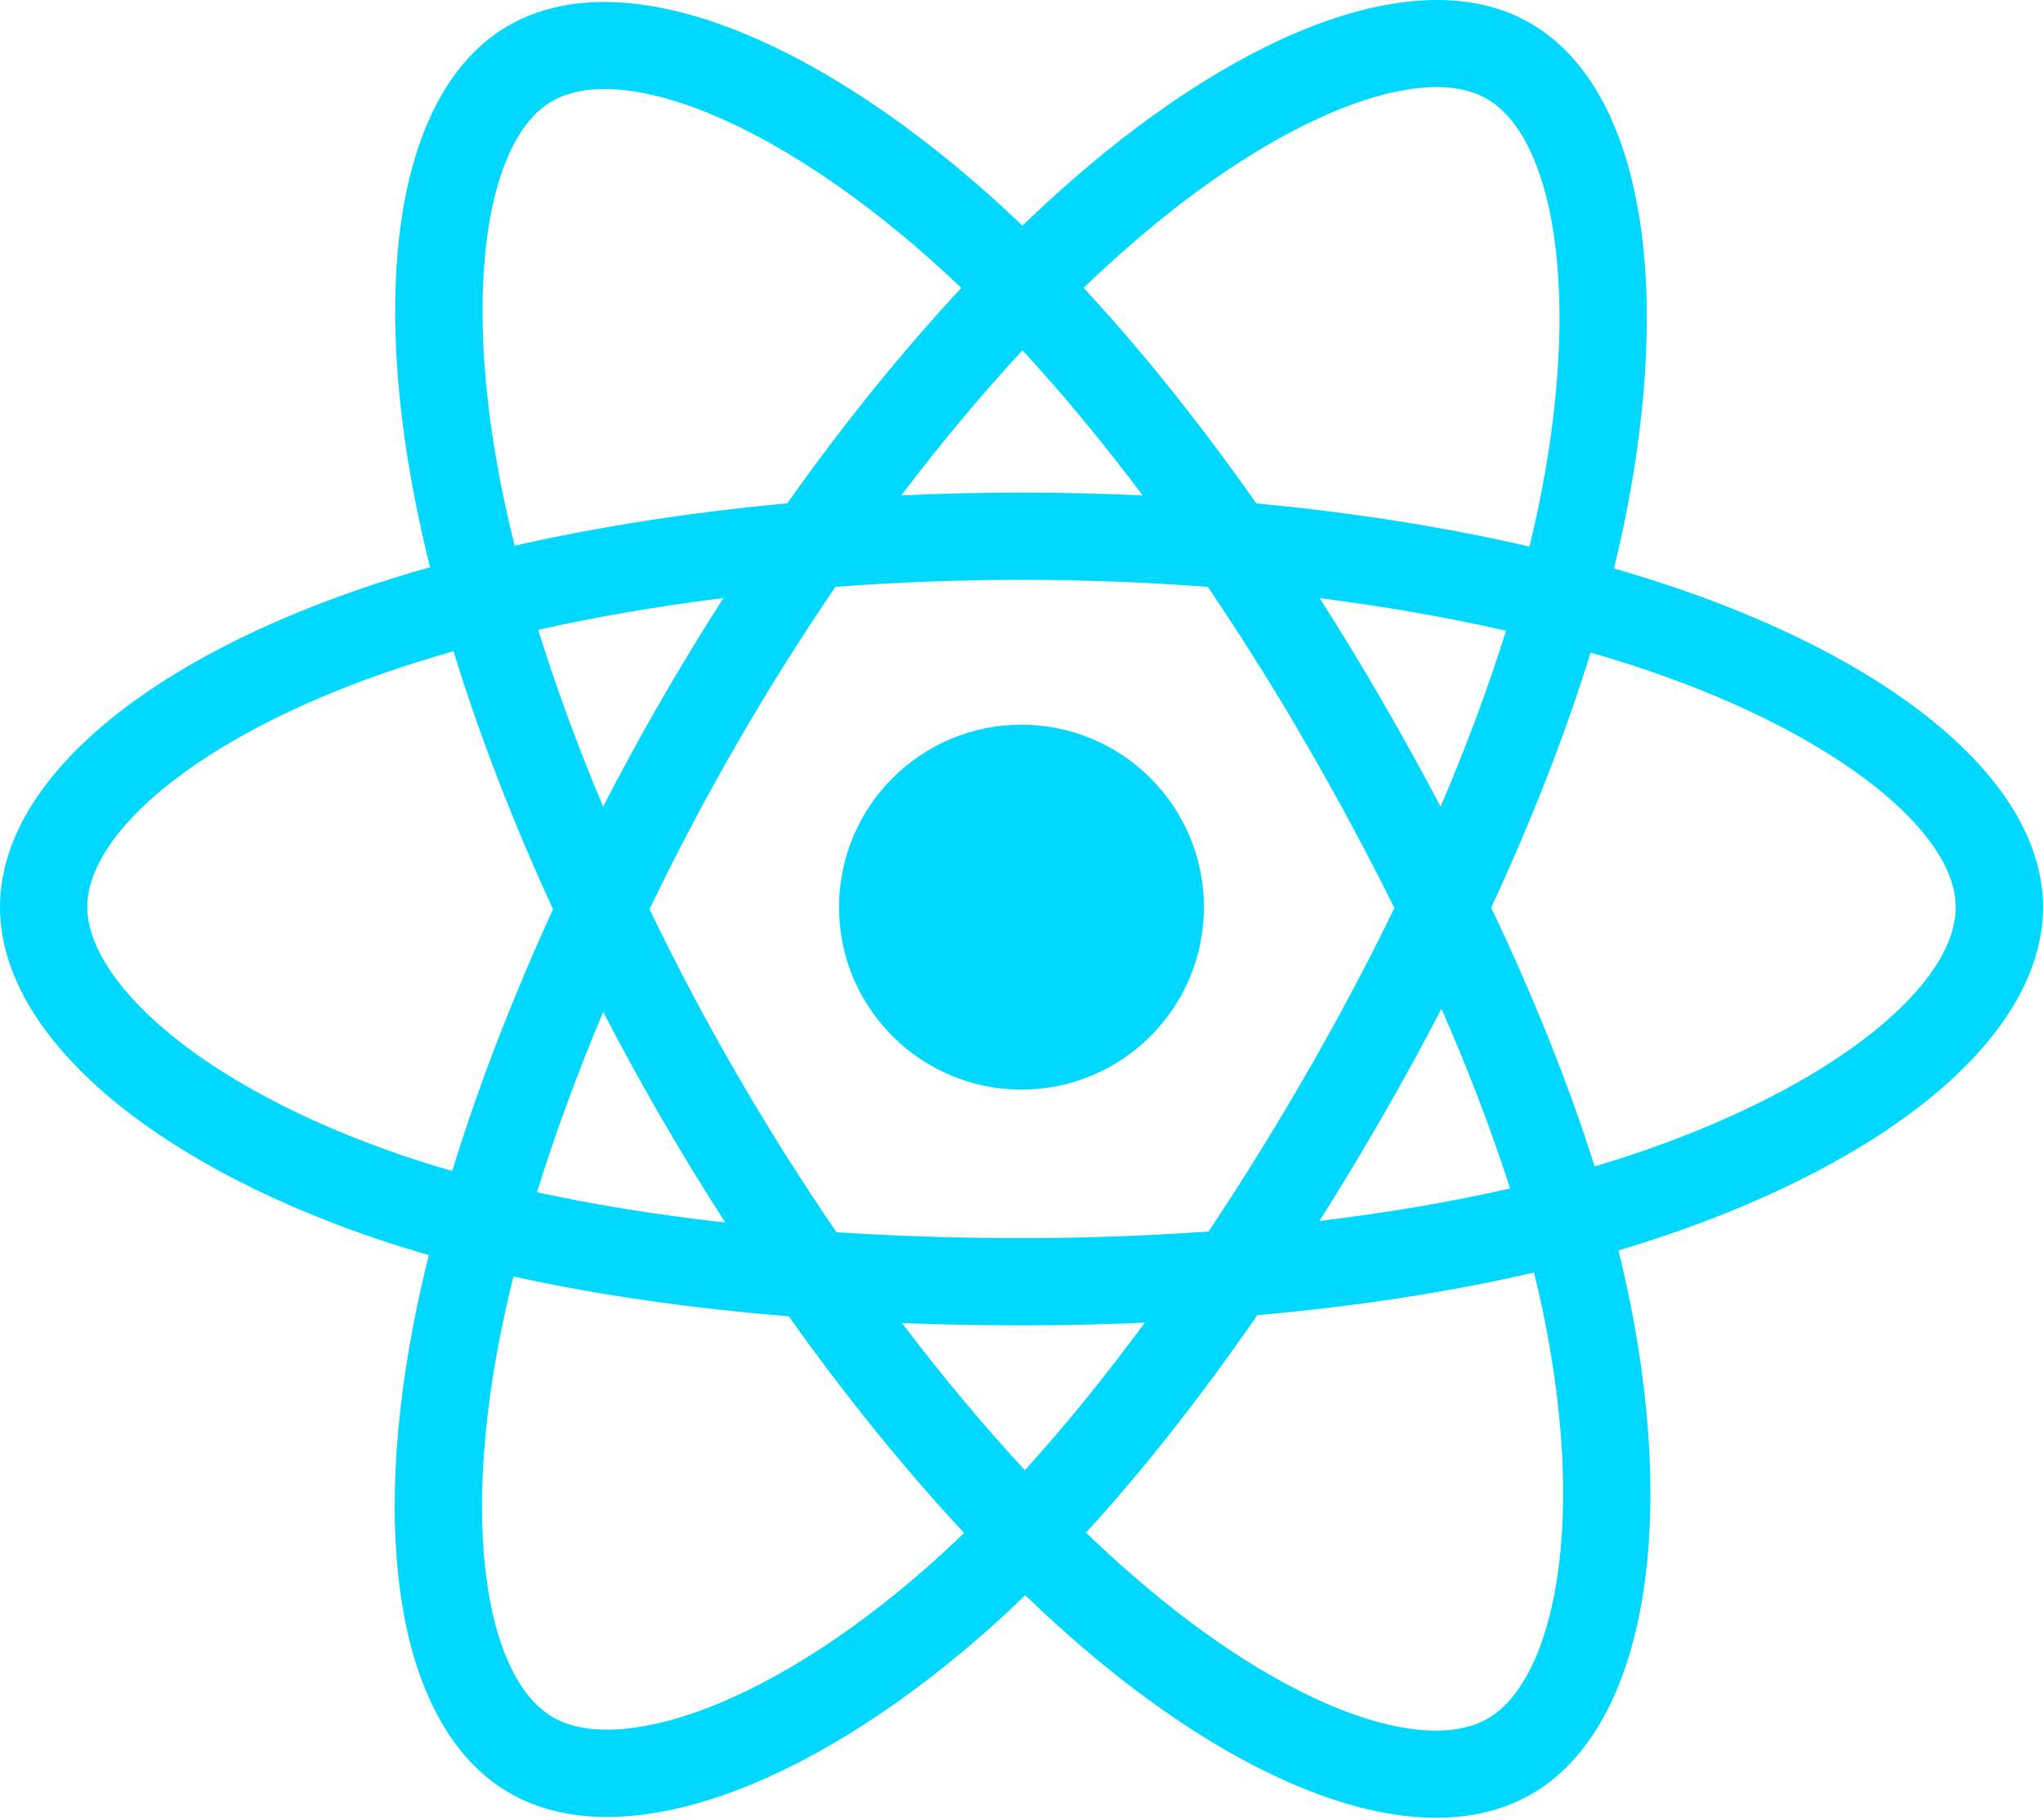
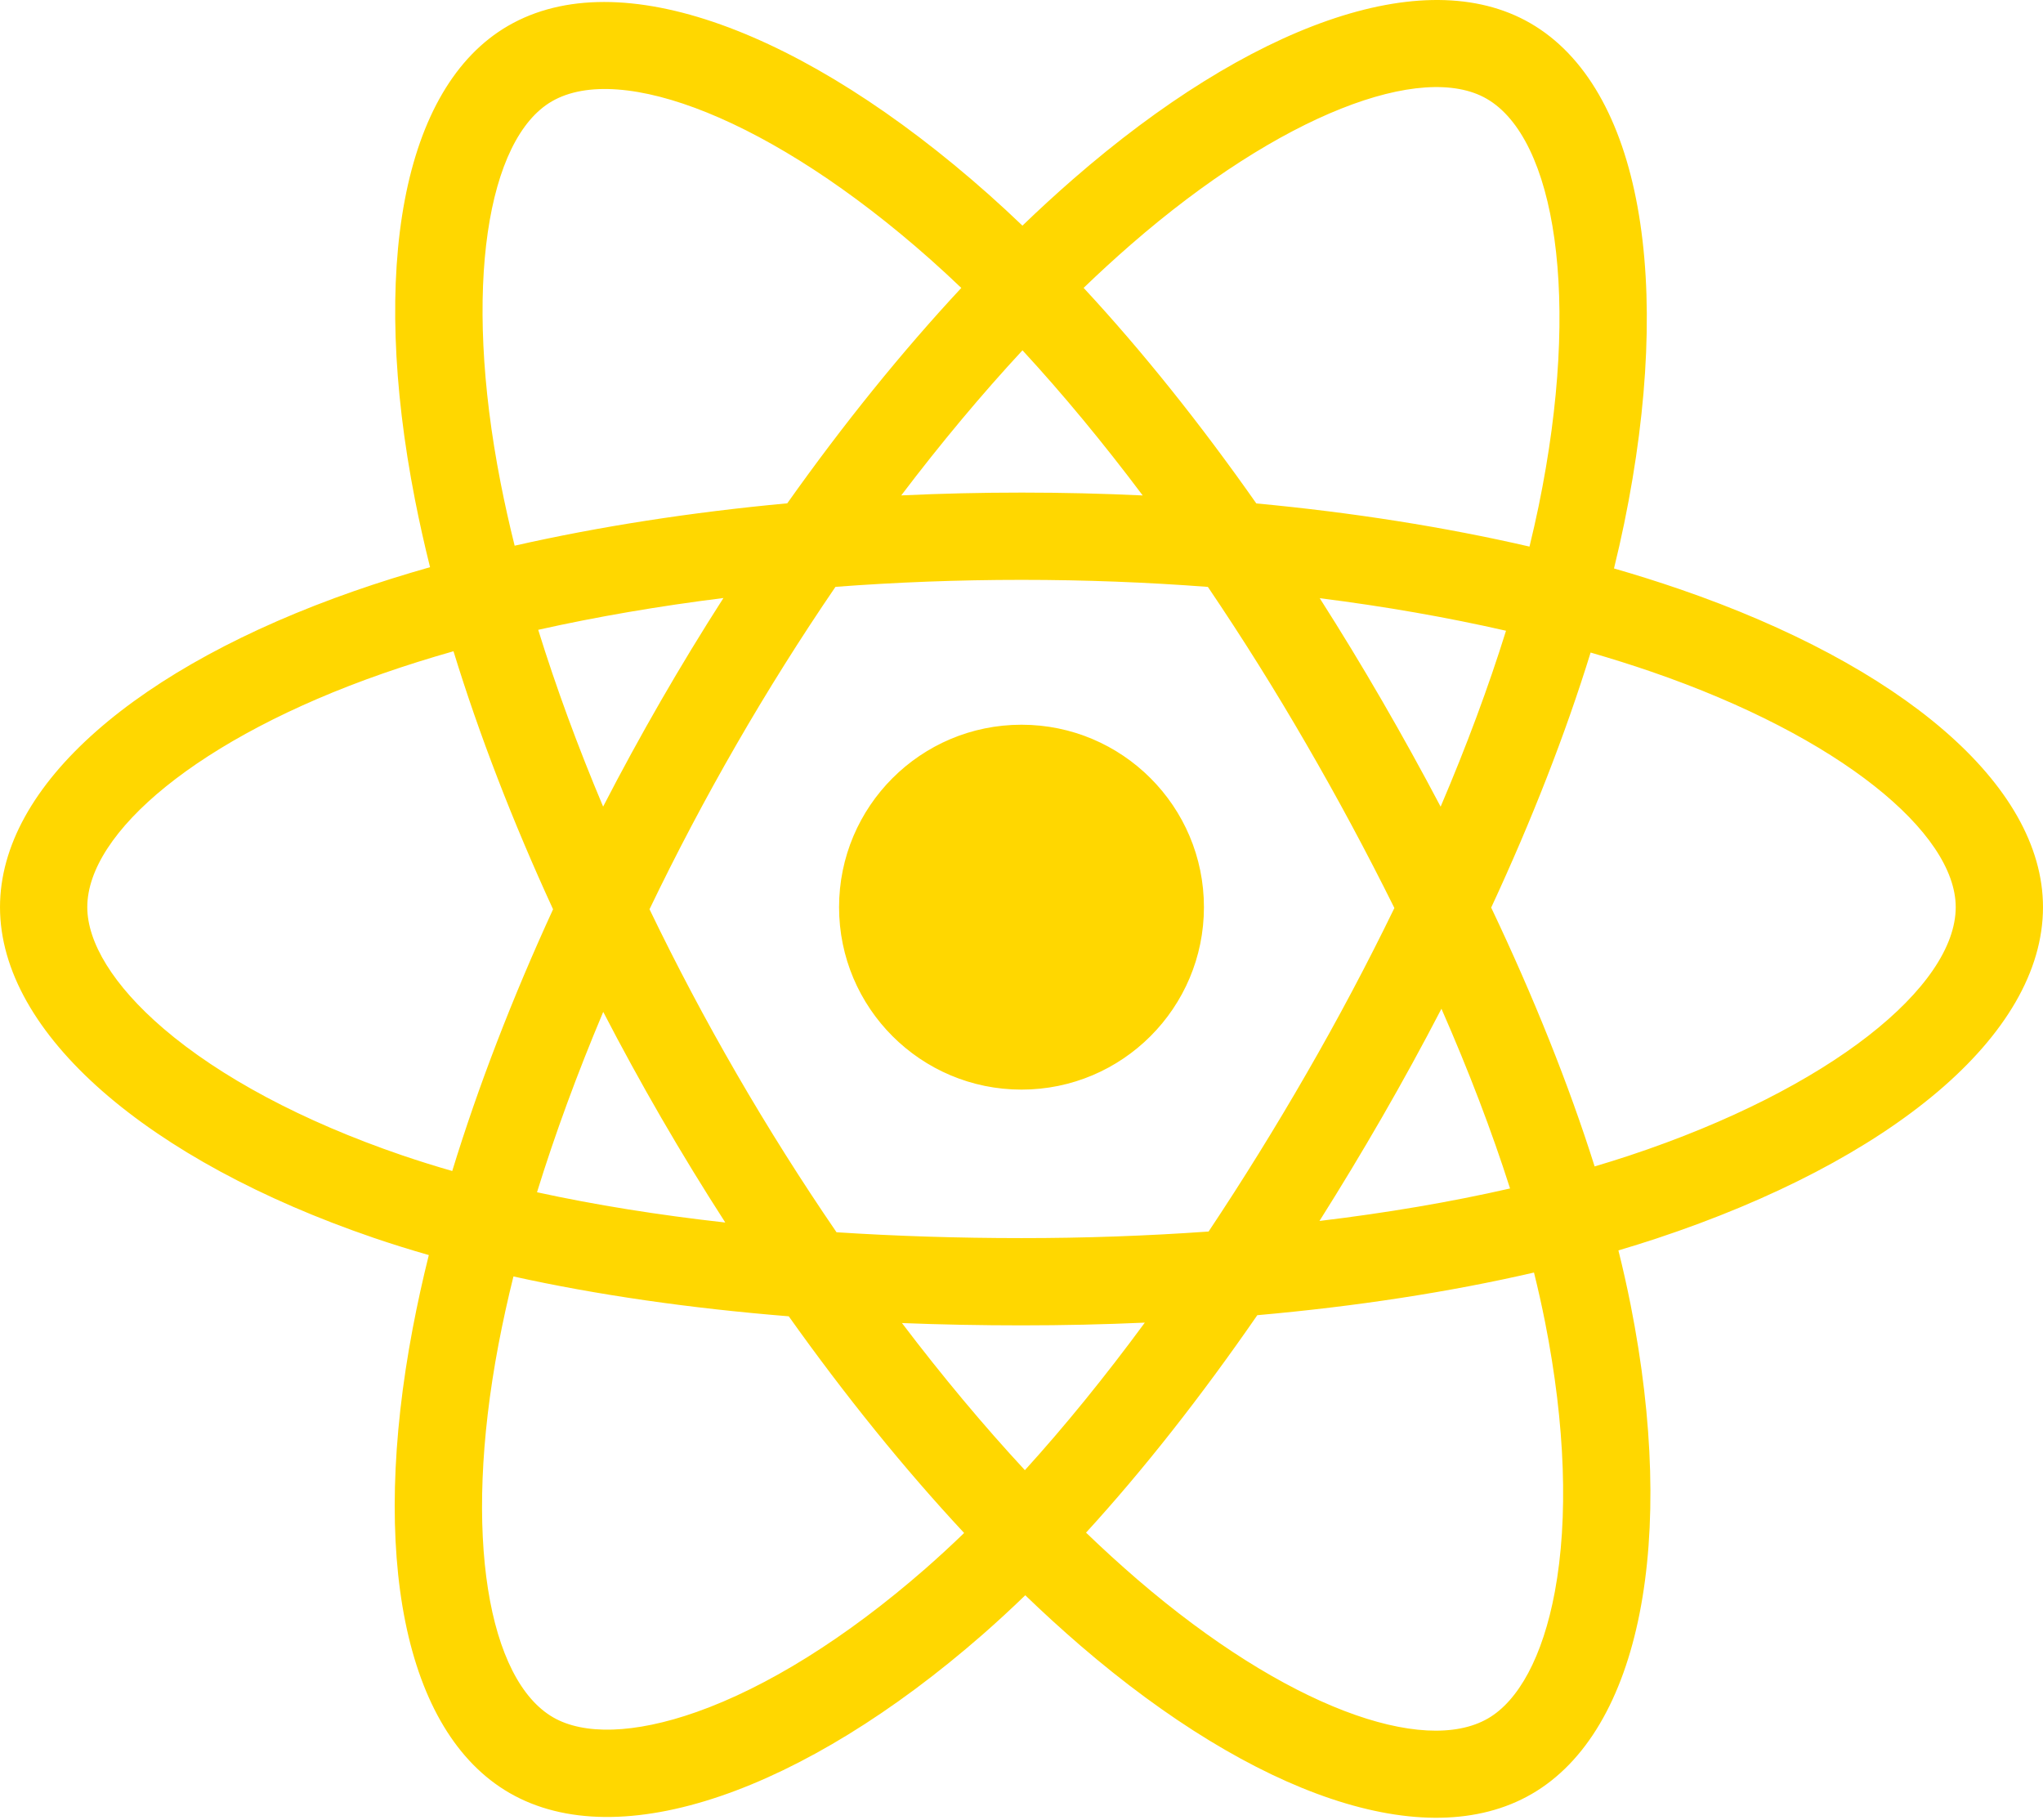
<svg xmlns="http://www.w3.org/2000/svg" aria-hidden="true" role="img" class="iconify iconify--logos" width="35.93" height="32" preserveAspectRatio="xMidYMid meet" viewBox="0 0 256 228">
-   <path fill="#00D8FF" d="M210.483 73.824a171.49 171.49 0 0 0-8.24-2.597c.465-1.9.893-3.777 1.273-5.621c6.238-30.281 2.16-54.676-11.769-62.708c-13.355-7.7-35.196.329-57.254 19.526a171.23 171.23 0 0 0-6.375 5.848a155.866 155.866 0 0 0-4.241-3.917C100.759 3.829 77.587-4.822 63.673 3.233C50.33 10.957 46.379 33.89 51.995 62.588a170.974 170.974 0 0 0 1.892 8.48c-3.28.932-6.445 1.924-9.474 2.98C17.309 83.498 0 98.307 0 113.668c0 15.865 18.582 31.778 46.812 41.427a145.52 145.52 0 0 0 6.921 2.165a167.467 167.467 0 0 0-2.01 9.138c-5.354 28.2-1.173 50.591 12.134 58.266c13.744 7.926 36.812-.22 59.273-19.855a145.567 145.567 0 0 0 5.342-4.923a168.064 168.064 0 0 0 6.92 6.314c21.758 18.722 43.246 26.282 56.54 18.586c13.731-7.949 18.194-32.003 12.4-61.268a145.016 145.016 0 0 0-1.535-6.842c1.62-.48 3.21-.974 4.76-1.488c29.348-9.723 48.443-25.443 48.443-41.52c0-15.417-17.868-30.326-45.517-39.844Zm-6.365 70.984c-1.4.463-2.836.91-4.3 1.345c-3.24-10.257-7.612-21.163-12.963-32.432c5.106-11 9.31-21.767 12.459-31.957c2.619.758 5.16 1.557 7.61 2.4c23.69 8.156 38.14 20.213 38.14 29.504c0 9.896-15.606 22.743-40.946 31.14Zm-10.514 20.834c2.562 12.94 2.927 24.64 1.23 33.787c-1.524 8.219-4.59 13.698-8.382 15.893c-8.067 4.67-25.32-1.4-43.927-17.412a156.726 156.726 0 0 1-6.437-5.87c7.214-7.889 14.423-17.06 21.459-27.246c12.376-1.098 24.068-2.894 34.671-5.345a134.17 134.17 0 0 1 1.386 6.193ZM87.276 214.515c-7.882 2.783-14.16 2.863-17.955.675c-8.075-4.657-11.432-22.636-6.853-46.752a156.923 156.923 0 0 1 1.869-8.499c10.486 2.32 22.093 3.988 34.498 4.994c7.084 9.967 14.501 19.128 21.976 27.15a134.668 134.668 0 0 1-4.877 4.492c-9.933 8.682-19.886 14.842-28.658 17.94ZM50.35 144.747c-12.483-4.267-22.792-9.812-29.858-15.863c-6.35-5.437-9.555-10.836-9.555-15.216c0-9.322 13.897-21.212 37.076-29.293c2.813-.98 5.757-1.905 8.812-2.773c3.204 10.42 7.406 21.315 12.477 32.332c-5.137 11.18-9.399 22.249-12.634 32.792a134.718 134.718 0 0 1-6.318-1.979Zm12.378-84.26c-4.811-24.587-1.616-43.134 6.425-47.789c8.564-4.958 27.502 2.111 47.463 19.835a144.318 144.318 0 0 1 3.841 3.545c-7.438 7.987-14.787 17.08-21.808 26.988c-12.04 1.116-23.565 2.908-34.161 5.309a160.342 160.342 0 0 1-1.76-7.887Zm110.427 27.268a347.8 347.8 0 0 0-7.785-12.803c8.168 1.033 15.994 2.404 23.343 4.08c-2.206 7.072-4.956 14.465-8.193 22.045a381.151 381.151 0 0 0-7.365-13.322Zm-45.032-43.861c5.044 5.465 10.096 11.566 15.065 18.186a322.04 322.04 0 0 0-30.257-.006c4.974-6.559 10.069-12.652 15.192-18.18ZM82.802 87.83a323.167 323.167 0 0 0-7.227 13.238c-3.184-7.553-5.909-14.98-8.134-22.152c7.304-1.634 15.093-2.97 23.209-3.984a321.524 321.524 0 0 0-7.848 12.897Zm8.081 65.352c-8.385-.936-16.291-2.203-23.593-3.793c2.26-7.3 5.045-14.885 8.298-22.6a321.187 321.187 0 0 0 7.257 13.246c2.594 4.48 5.28 8.868 8.038 13.147Zm37.542 31.03c-5.184-5.592-10.354-11.779-15.403-18.433c4.902.192 9.899.29 14.978.29c5.218 0 10.376-.117 15.453-.343c-4.985 6.774-10.018 12.97-15.028 18.486Zm52.198-57.817c3.422 7.8 6.306 15.345 8.596 22.52c-7.422 1.694-15.436 3.058-23.88 4.071a382.417 382.417 0 0 0 7.859-13.026a347.403 347.403 0 0 0 7.425-13.565Zm-16.898 8.101a358.557 358.557 0 0 1-12.281 19.815a329.4 329.4 0 0 1-23.444.823c-7.967 0-15.716-.248-23.178-.732a310.202 310.202 0 0 1-12.513-19.846h.001a307.41 307.41 0 0 1-10.923-20.627a310.278 310.278 0 0 1 10.89-20.637l-.001.001a307.318 307.318 0 0 1 12.413-19.761c7.613-.576 15.42-.876 23.31-.876H128c7.926 0 15.743.303 23.354.883a329.357 329.357 0 0 1 12.335 19.695a358.489 358.489 0 0 1 11.036 20.54a329.472 329.472 0 0 1-11 20.722Zm22.56-122.124c8.572 4.944 11.906 24.881 6.52 51.026c-.344 1.668-.73 3.367-1.15 5.09c-10.622-2.452-22.155-4.275-34.23-5.408c-7.034-10.017-14.323-19.124-21.64-27.008a160.789 160.789 0 0 1 5.888-5.4c18.9-16.447 36.564-22.941 44.612-18.3ZM128 90.808c12.625 0 22.86 10.235 22.86 22.86s-10.235 22.86-22.86 22.86s-22.86-10.235-22.86-22.86s10.235-22.86 22.86-22.86Z" />
+   <path fill="#FFD700" d="M210.483 73.824a171.49 171.49 0 0 0-8.24-2.597c.465-1.9.893-3.777 1.273-5.621c6.238-30.281 2.16-54.676-11.769-62.708c-13.355-7.7-35.196.329-57.254 19.526a171.23 171.23 0 0 0-6.375 5.848a155.866 155.866 0 0 0-4.241-3.917C100.759 3.829 77.587-4.822 63.673 3.233C50.33 10.957 46.379 33.89 51.995 62.588a170.974 170.974 0 0 0 1.892 8.48c-3.28.932-6.445 1.924-9.474 2.98C17.309 83.498 0 98.307 0 113.668c0 15.865 18.582 31.778 46.812 41.427a145.52 145.52 0 0 0 6.921 2.165a167.467 167.467 0 0 0-2.01 9.138c-5.354 28.2-1.173 50.591 12.134 58.266c13.744 7.926 36.812-.22 59.273-19.855a145.567 145.567 0 0 0 5.342-4.923a168.064 168.064 0 0 0 6.92 6.314c21.758 18.722 43.246 26.282 56.54 18.586c13.731-7.949 18.194-32.003 12.4-61.268a145.016 145.016 0 0 0-1.535-6.842c1.62-.48 3.21-.974 4.76-1.488c29.348-9.723 48.443-25.443 48.443-41.52c0-15.417-17.868-30.326-45.517-39.844Zm-6.365 70.984c-1.4.463-2.836.91-4.3 1.345c-3.24-10.257-7.612-21.163-12.963-32.432c5.106-11 9.31-21.767 12.459-31.957c2.619.758 5.16 1.557 7.61 2.4c23.69 8.156 38.14 20.213 38.14 29.504c0 9.896-15.606 22.743-40.946 31.14Zm-10.514 20.834c2.562 12.94 2.927 24.64 1.23 33.787c-1.524 8.219-4.59 13.698-8.382 15.893c-8.067 4.67-25.32-1.4-43.927-17.412a156.726 156.726 0 0 1-6.437-5.87c7.214-7.889 14.423-17.06 21.459-27.246c12.376-1.098 24.068-2.894 34.671-5.345a134.17 134.17 0 0 1 1.386 6.193ZM87.276 214.515c-7.882 2.783-14.16 2.863-17.955.675c-8.075-4.657-11.432-22.636-6.853-46.752a156.923 156.923 0 0 1 1.869-8.499c10.486 2.32 22.093 3.988 34.498 4.994c7.084 9.967 14.501 19.128 21.976 27.15a134.668 134.668 0 0 1-4.877 4.492c-9.933 8.682-19.886 14.842-28.658 17.94ZM50.35 144.747c-12.483-4.267-22.792-9.812-29.858-15.863c-6.35-5.437-9.555-10.836-9.555-15.216c0-9.322 13.897-21.212 37.076-29.293c2.813-.98 5.757-1.905 8.812-2.773c3.204 10.42 7.406 21.315 12.477 32.332c-5.137 11.18-9.399 22.249-12.634 32.792a134.718 134.718 0 0 1-6.318-1.979Zm12.378-84.26c-4.811-24.587-1.616-43.134 6.425-47.789c8.564-4.958 27.502 2.111 47.463 19.835a144.318 144.318 0 0 1 3.841 3.545c-7.438 7.987-14.787 17.08-21.808 26.988c-12.04 1.116-23.565 2.908-34.161 5.309a160.342 160.342 0 0 1-1.76-7.887Zm110.427 27.268a347.8 347.8 0 0 0-7.785-12.803c8.168 1.033 15.994 2.404 23.343 4.08c-2.206 7.072-4.956 14.465-8.193 22.045a381.151 381.151 0 0 0-7.365-13.322Zm-45.032-43.861c5.044 5.465 10.096 11.566 15.065 18.186a322.04 322.04 0 0 0-30.257-.006c4.974-6.559 10.069-12.652 15.192-18.18ZM82.802 87.83a323.167 323.167 0 0 0-7.227 13.238c-3.184-7.553-5.909-14.98-8.134-22.152c7.304-1.634 15.093-2.97 23.209-3.984a321.524 321.524 0 0 0-7.848 12.897Zm8.081 65.352c-8.385-.936-16.291-2.203-23.593-3.793c2.26-7.3 5.045-14.885 8.298-22.6a321.187 321.187 0 0 0 7.257 13.246c2.594 4.48 5.28 8.868 8.038 13.147Zm37.542 31.03c-5.184-5.592-10.354-11.779-15.403-18.433c4.902.192 9.899.29 14.978.29c5.218 0 10.376-.117 15.453-.343c-4.985 6.774-10.018 12.97-15.028 18.486Zm52.198-57.817c3.422 7.8 6.306 15.345 8.596 22.52c-7.422 1.694-15.436 3.058-23.88 4.071a382.417 382.417 0 0 0 7.859-13.026a347.403 347.403 0 0 0 7.425-13.565Zm-16.898 8.101a358.557 358.557 0 0 1-12.281 19.815a329.4 329.4 0 0 1-23.444.823c-7.967 0-15.716-.248-23.178-.732a310.202 310.202 0 0 1-12.513-19.846h.001a307.41 307.41 0 0 1-10.923-20.627a310.278 310.278 0 0 1 10.89-20.637l-.001.001a307.318 307.318 0 0 1 12.413-19.761c7.613-.576 15.42-.876 23.31-.876H128c7.926 0 15.743.303 23.354.883a329.357 329.357 0 0 1 12.335 19.695a358.489 358.489 0 0 1 11.036 20.54a329.472 329.472 0 0 1-11 20.722Zm22.56-122.124c8.572 4.944 11.906 24.881 6.52 51.026c-.344 1.668-.73 3.367-1.15 5.09c-10.622-2.452-22.155-4.275-34.23-5.408c-7.034-10.017-14.323-19.124-21.64-27.008a160.789 160.789 0 0 1 5.888-5.4c18.9-16.447 36.564-22.941 44.612-18.3ZM128 90.808c12.625 0 22.86 10.235 22.86 22.86s-10.235 22.86-22.86 22.86s-22.86-10.235-22.86-22.86s10.235-22.86 22.86-22.86Z" />
</svg>
